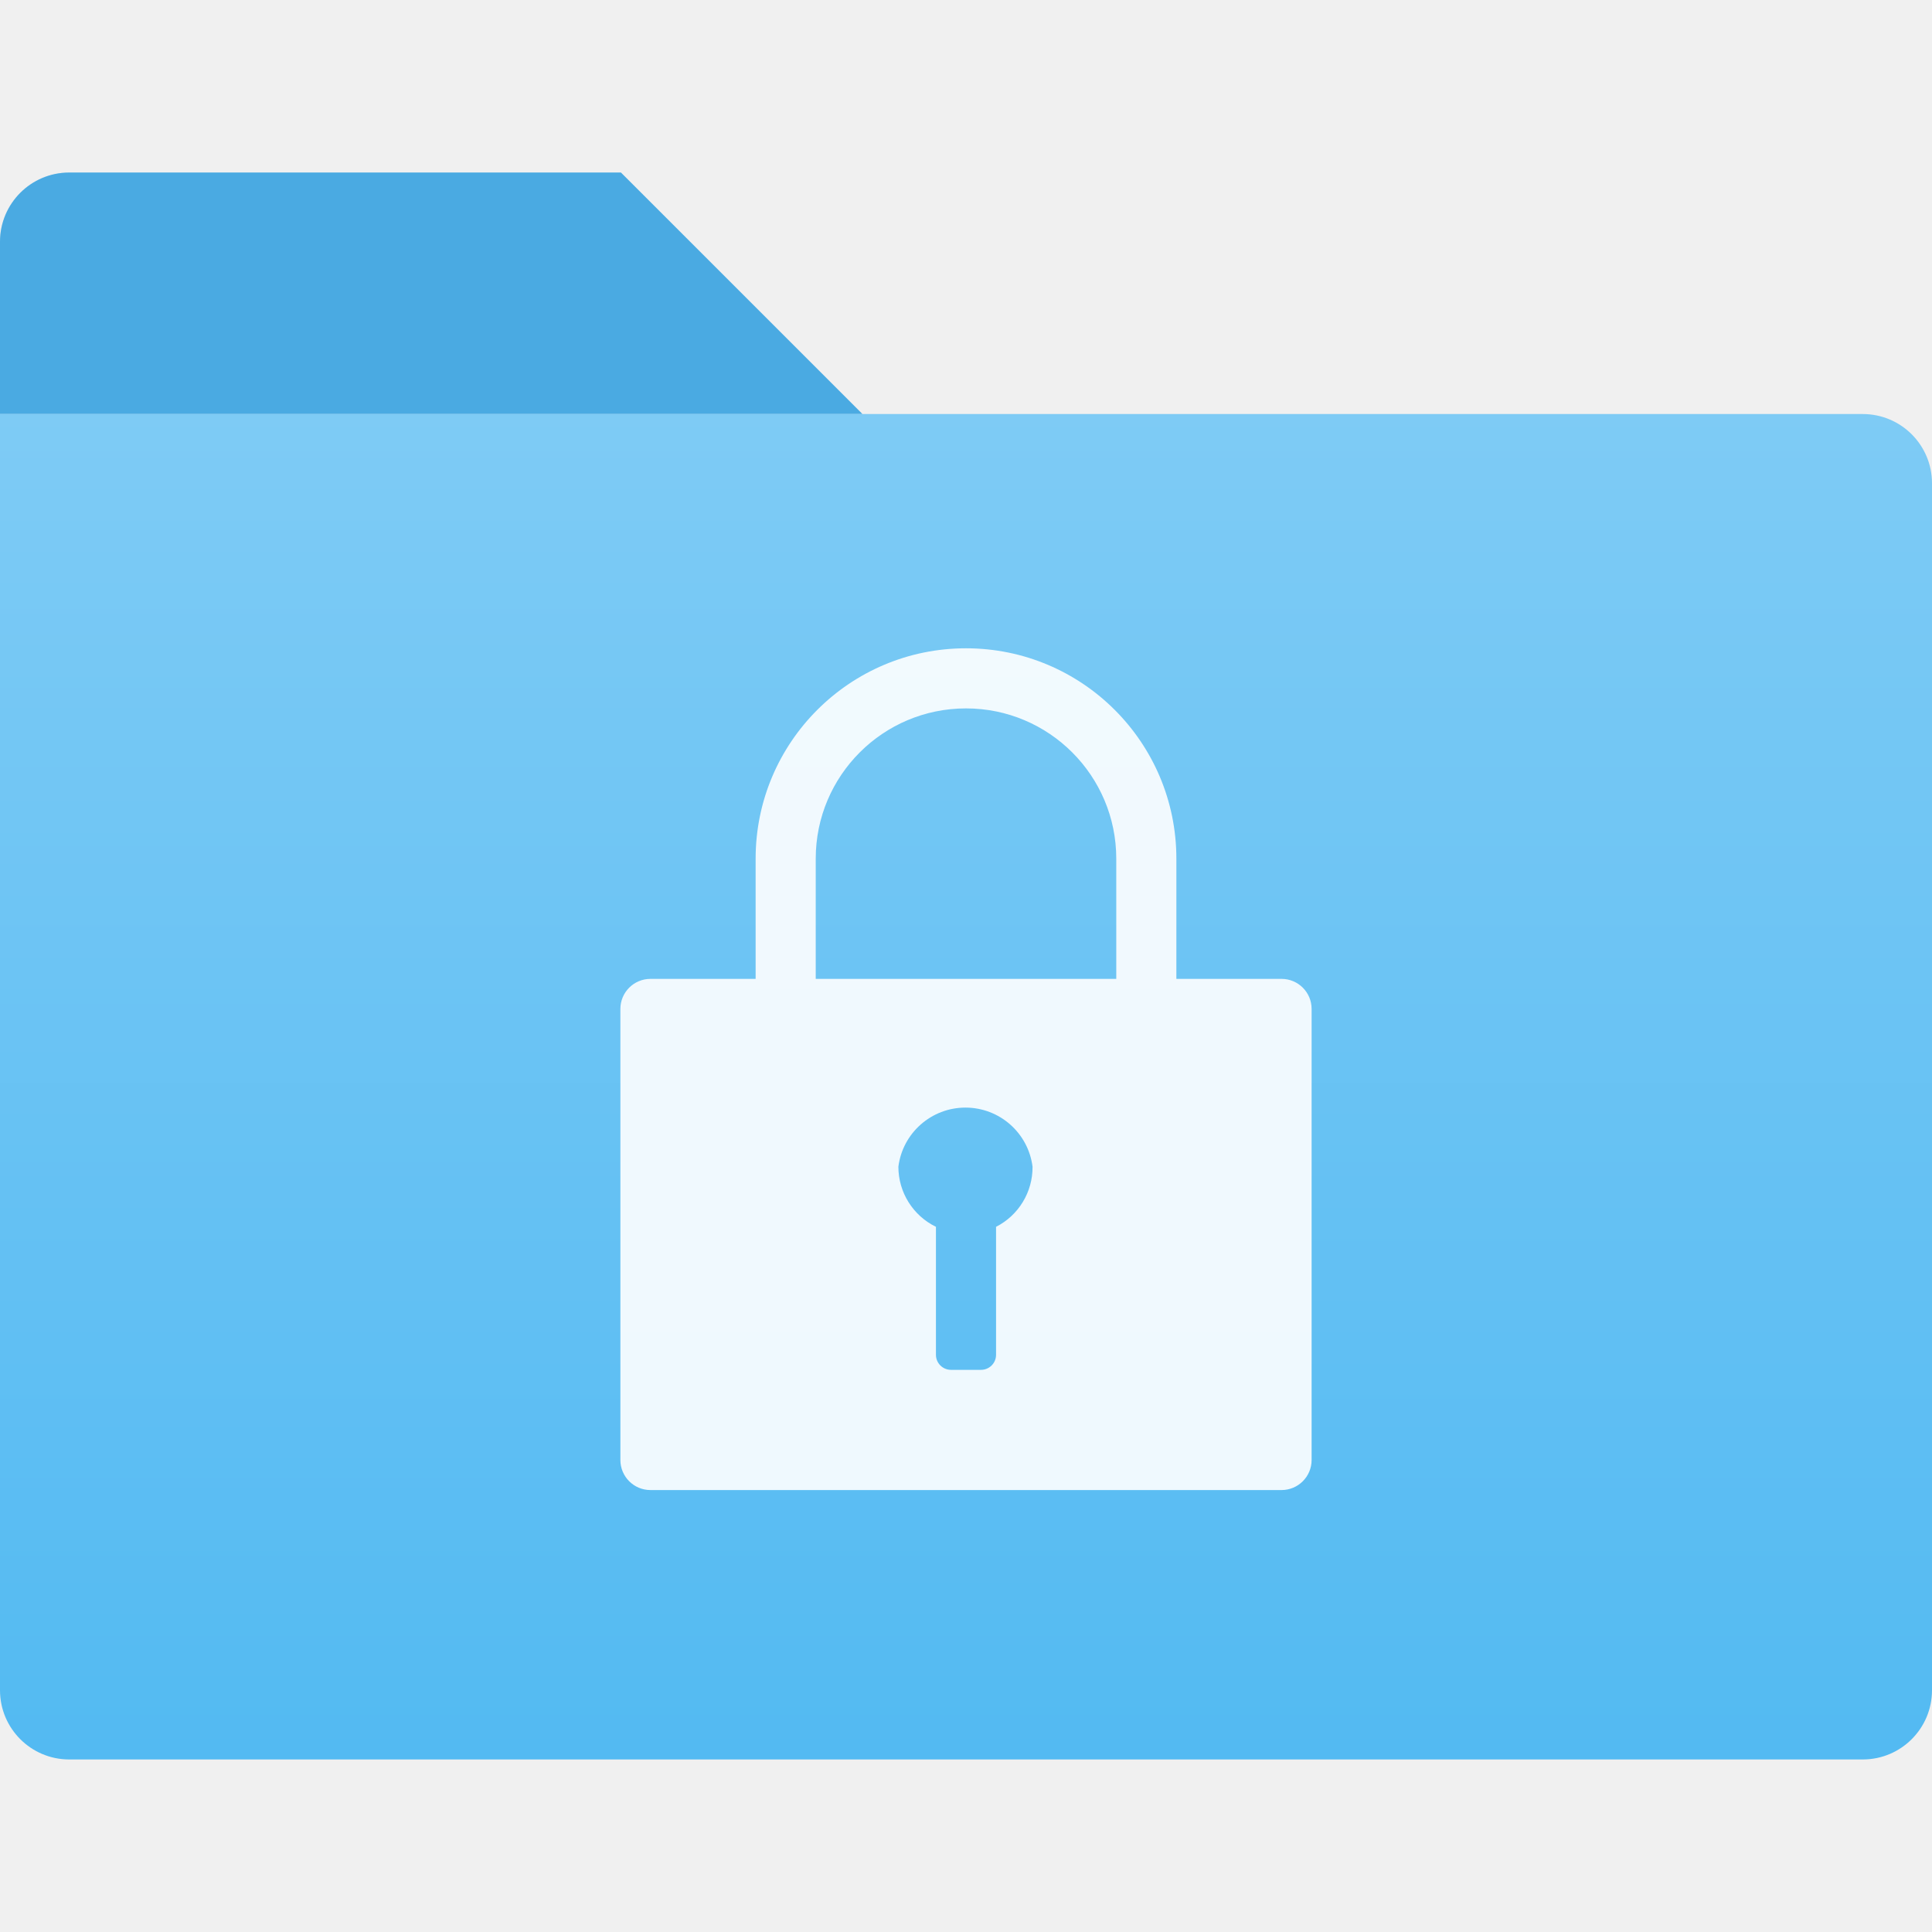
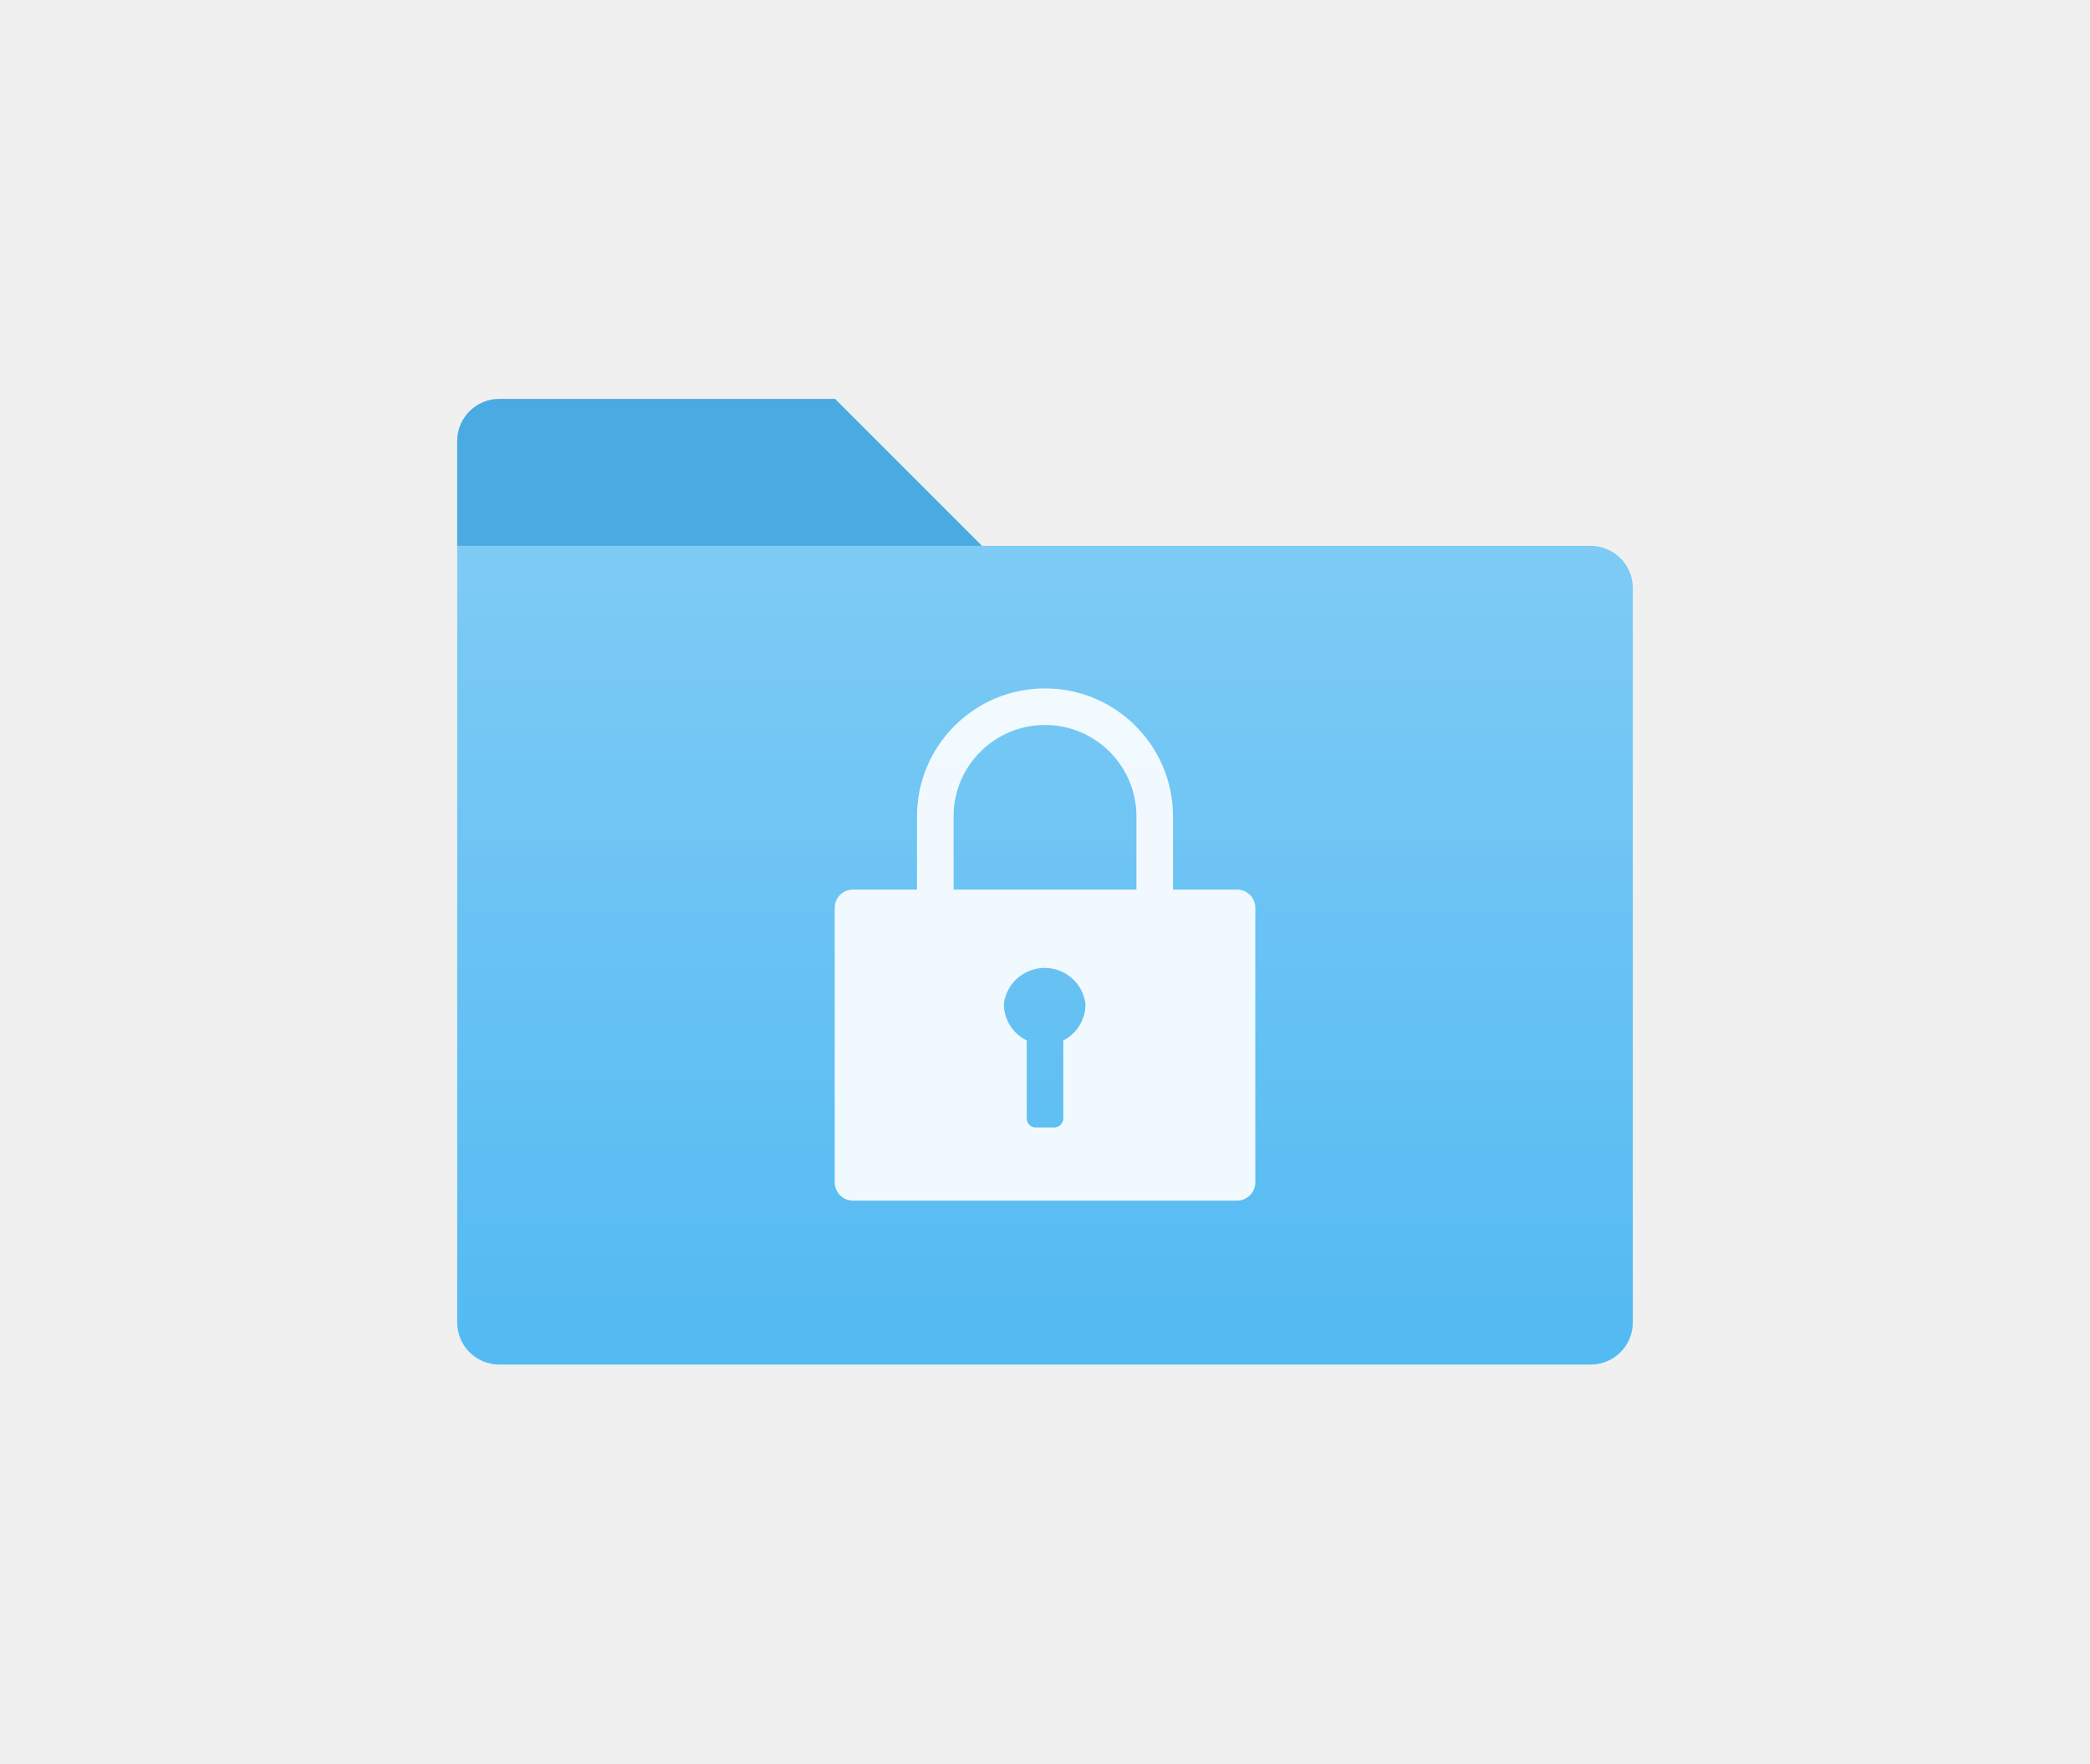
- <svg xmlns="http://www.w3.org/2000/svg" id="Ebene_1" data-name="Ebene 1" viewBox="0 0 72 72">
+ <svg xmlns="http://www.w3.org/2000/svg" id="Ebene_1" data-name="Ebene 1" viewBox="0 0 128 108">
  <defs>
    <style>.cls-1{fill:#53baf2;}.cls-2{fill:#317cb3;isolation:isolate;opacity:0.25;}.cls-3{fill:url(#Unbenannter_Verlauf_12);}.cls-4{fill:#fff;opacity:0.9;}</style>
-     <linearGradient id="Unbenannter_Verlauf_12" x1="-162.95" y1="-157.18" x2="-162.95" y2="-207.21" gradientTransform="translate(198.95 222.55)" gradientUnits="userSpaceOnUse">
+     <linearGradient id="Unbenannter_Verlauf_12" x1="-134.95" y1="-139.18" x2="-134.95" y2="-189.21" gradientTransform="translate(198.95 222.55)" gradientUnits="userSpaceOnUse">
      <stop offset="0" stop-color="#53baf2" />
      <stop offset="1" stop-color="#7ecbf5" />
    </linearGradient>
  </defs>
  <g id="Icons">
-     <path class="cls-1" d="M23.14,6.43H2.57A2.58,2.58,0,0,0,0,9v6.43H32.14Z" />
-     <path class="cls-2" d="M23.14,6.43H2.57A2.58,2.58,0,0,0,0,9v6.43H32.14Z" />
-     <path class="cls-3" d="M69.43,15.43H0V63a2.58,2.58,0,0,0,2.57,2.57H69.43A2.58,2.58,0,0,0,72,63V18A2.58,2.58,0,0,0,69.43,15.43Z" />
+     <path class="cls-1" d="M51.14,24.43H30.57A2.58,2.58,0,0,0,28,27v6.43H60.14Z" />
+     <path class="cls-2" d="M51.14,24.43H30.57A2.58,2.58,0,0,0,28,27v6.43H60.14Z" />
+     <path class="cls-3" d="M97.43,33.43H28V81a2.58,2.58,0,0,0,2.57,2.57H97.43A2.58,2.58,0,0,0,100,81V36A2.58,2.58,0,0,0,97.43,33.43Z" />
  </g>
-   <path class="cls-4" d="M47.76,36.48H43.84V32a7.84,7.84,0,0,0-15.68,0v4.48H24.24a1.12,1.12,0,0,0-1.12,1.12V54.41a1.12,1.12,0,0,0,1.12,1.12H47.76a1.12,1.12,0,0,0,1.12-1.12V37.6A1.12,1.12,0,0,0,47.76,36.48ZM37.12,45.72v4.77a.56.56,0,0,1-.56.56H35.44a.56.56,0,0,1-.56-.56V45.72a2.49,2.49,0,0,1-1.4-2.24,2.52,2.52,0,0,1,5,0A2.49,2.49,0,0,1,37.12,45.72Zm4.48-9.24H30.4V32a5.6,5.6,0,0,1,11.2,0Z" />
+   <path class="cls-4" d="M75.76,54.48H71.84V50a7.84,7.84,0,0,0-15.68,0v4.48H52.24a1.12,1.12,0,0,0-1.12,1.12V72.41a1.12,1.12,0,0,0,1.12,1.12H75.76a1.12,1.12,0,0,0,1.12-1.12V55.6A1.12,1.12,0,0,0,75.76,54.48ZM65.12,63.72v4.77a.56.56,0,0,1-.56.56H63.44a.56.56,0,0,1-.56-.56V63.72a2.49,2.49,0,0,1-1.4-2.24,2.52,2.52,0,0,1,5,0A2.49,2.49,0,0,1,65.12,63.72Zm4.48-9.24H58.4V50a5.6,5.6,0,1,1,11.2,0Z" />
</svg>
